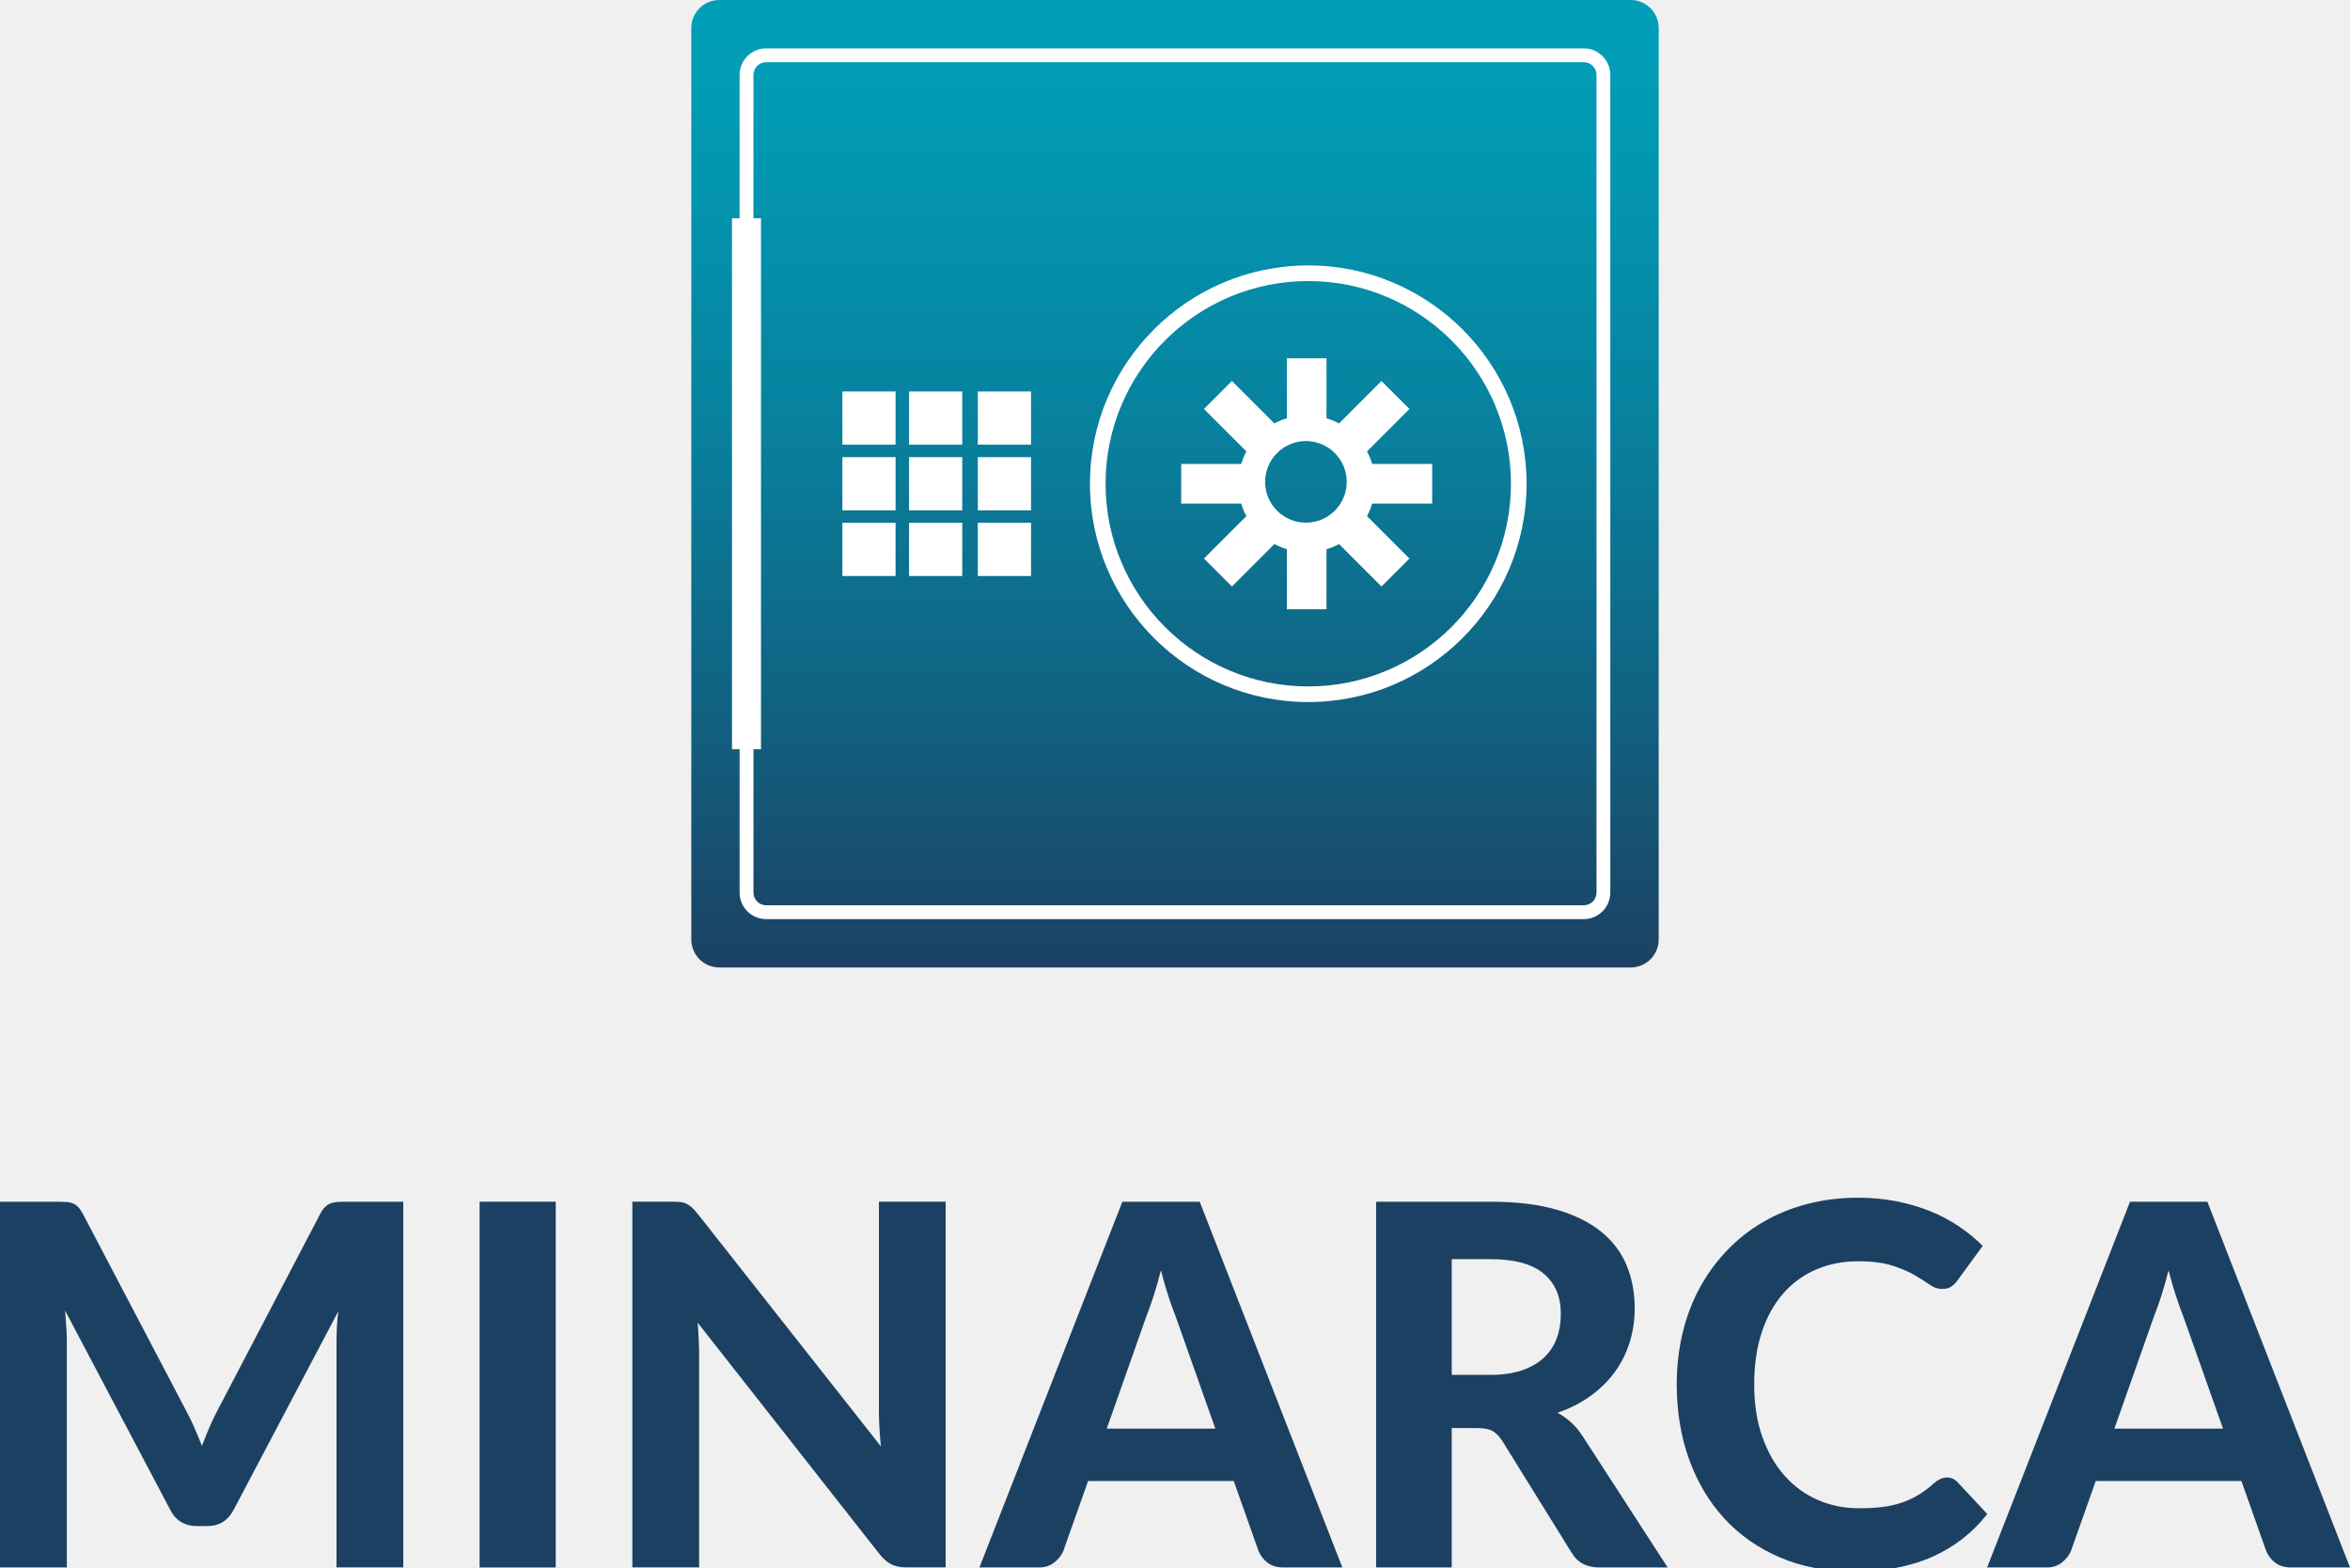
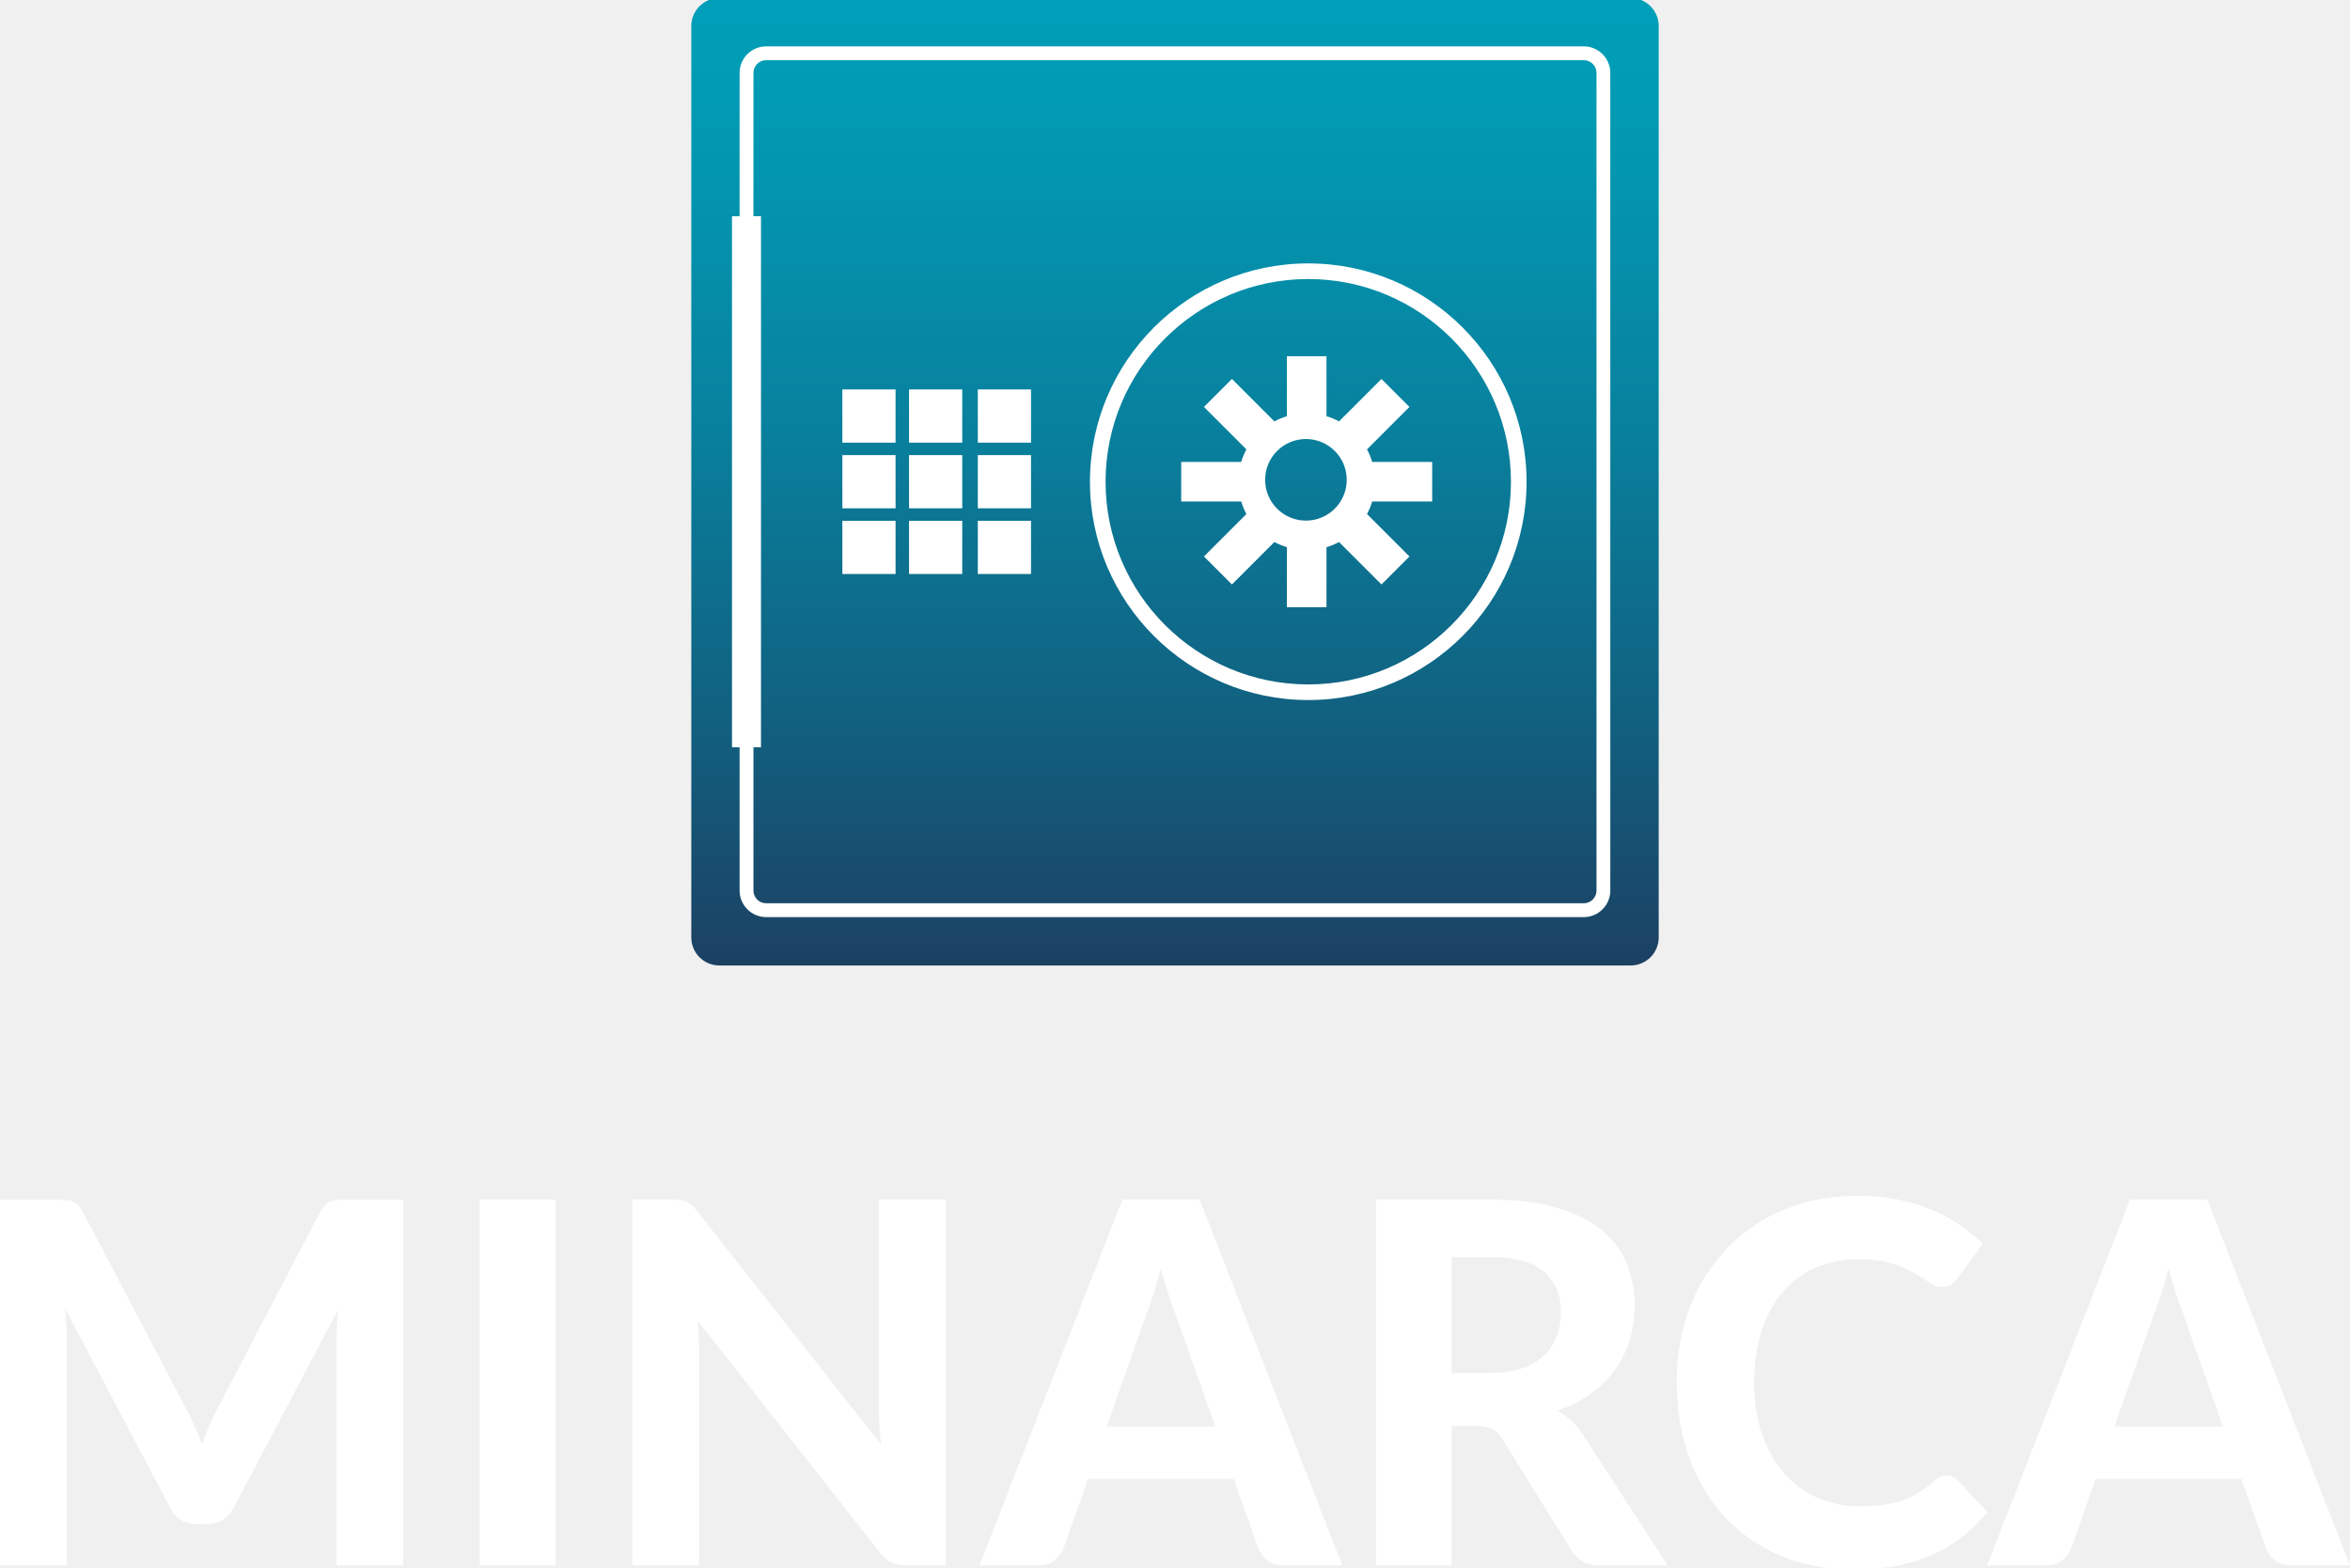
<svg xmlns="http://www.w3.org/2000/svg" id="a" viewBox="0 0 504 336.15">
  <defs>
-     <style>.c{fill:url(#b);}.d{fill:#fff;}.e{fill:#1c4062;}</style>
-     <linearGradient id="b" x1="252" y1="208.66" x2="252" y2="-.84" gradientTransform="matrix(1, 0, 0, 1, 0, 0)" gradientUnits="userSpaceOnUse">
+     <style>.c{fill:url(#b);}.d{fill:#fff;}</style>
+     <linearGradient id="b" x1="252" y1="208.22" x2="252" y2="-1.28" gradientTransform="matrix(1, 0, 0, 1, 0, 0)" gradientUnits="userSpaceOnUse">
      <stop offset="0" stop-color="#1c4062" />
      <stop offset=".24" stop-color="#125e7e" />
      <stop offset=".56" stop-color="#08819e" />
      <stop offset=".83" stop-color="#0297b1" />
      <stop offset="1" stop-color="#009fb9" />
    </linearGradient>
  </defs>
  <g>
-     <rect class="c" x="148.26" width="207.48" height="207.48" rx="6.01" ry="6.01" />
+     <rect class="c" x="148.26" y="-.43" width="207.48" height="207.48" rx="6.01" ry="6.01" />
    <g>
-       <rect class="d" x="180.66" y="83.95" width="11.41" height="11.41" />
-       <rect class="d" x="194.96" y="83.95" width="11.41" height="11.41" />
-       <rect class="d" x="209.71" y="83.95" width="11.41" height="11.41" />
-       <rect class="d" x="180.66" y="98.04" width="11.41" height="11.41" />
-       <rect class="d" x="194.96" y="98.04" width="11.41" height="11.41" />
-       <rect class="d" x="209.71" y="98.04" width="11.41" height="11.41" />
-       <rect class="d" x="180.66" y="112.12" width="11.41" height="11.41" />
-       <rect class="d" x="194.96" y="112.12" width="11.41" height="11.41" />
-       <rect class="d" x="209.71" y="112.12" width="11.41" height="11.41" />
+       <rect class="d" x="180.66" y="83.52" width="11.41" height="11.41" />
+       <rect class="d" x="194.96" y="83.52" width="11.41" height="11.41" />
+       <rect class="d" x="209.71" y="83.52" width="11.41" height="11.41" />
+       <rect class="d" x="180.66" y="97.6" width="11.41" height="11.41" />
+       <rect class="d" x="194.96" y="97.6" width="11.41" height="11.41" />
+       <rect class="d" x="209.71" y="97.6" width="11.41" height="11.41" />
+       <rect class="d" x="180.66" y="111.69" width="11.41" height="11.41" />
+       <rect class="d" x="194.96" y="111.69" width="11.41" height="11.41" />
+       <rect class="d" x="209.71" y="111.69" width="11.41" height="11.41" />
    </g>
-     <path class="d" d="M280.58,150.56c-25.82,0-46.82-21-46.82-46.82s21-46.82,46.82-46.82,46.82,21,46.82,46.82-21,46.82-46.82,46.82Zm0-90.29c-23.97,0-43.47,19.5-43.47,43.47s19.5,43.47,43.47,43.47,43.47-19.5,43.47-43.47-19.5-43.47-43.47-43.47Z" />
-     <path class="d" d="M294.29,107.99c-.28,.94-.66,1.84-1.11,2.69l9.1,9.1-6,6-9.1-9.1c-.85,.46-1.75,.83-2.69,1.11v12.87h-8.49v-12.87c-.94-.28-1.84-.66-2.69-1.11l-9.1,9.1-6-6,9.1-9.1c-.46-.85-.83-1.75-1.11-2.69h-12.87v-8.49h12.87c.28-.94,.66-1.84,1.11-2.69l-9.1-9.1,6-6,9.1,9.1c.85-.46,1.75-.83,2.69-1.11v-12.87h8.49v12.87c.94,.28,1.84,.66,2.69,1.11l9.1-9.1,6,6-9.1,9.1c.46,.85,.83,1.75,1.11,2.69h12.87v8.49h-12.87Zm-14.21-13.4c-4.83,0-8.75,3.92-8.75,8.75s3.92,8.75,8.75,8.75,8.75-3.92,8.75-8.75-3.92-8.75-8.75-8.75Z" />
-     <path class="d" d="M339.67,10.37H164.32c-3.14,0-5.7,2.55-5.7,5.7v30.74h-1.63v113.87h1.63v30.74c0,3.14,2.55,5.69,5.7,5.69h175.35c3.14,0,5.69-2.55,5.69-5.69V16.07c0-3.14-2.55-5.7-5.69-5.7Zm2.73,181.04c0,1.51-1.22,2.73-2.73,2.73H164.32c-1.51,0-2.73-1.22-2.73-2.73v-30.74h1.62V46.81h-1.62V16.07c0-1.51,1.22-2.73,2.73-2.73h175.35c1.51,0,2.73,1.22,2.73,2.73V191.41Z" />
+     <path class="d" d="M280.58,150.13c-25.82,0-46.82-21-46.82-46.82s21-46.82,46.82-46.82,46.82,21,46.82,46.82-21,46.82-46.82,46.82Zm0-90.29c-23.97,0-43.47,19.5-43.47,43.47s19.5,43.47,43.47,43.47,43.47-19.5,43.47-43.47-19.5-43.47-43.47-43.47Z" />
+     <path class="d" d="M294.29,107.55c-.28,.94-.66,1.84-1.11,2.69l9.1,9.1-6,6-9.1-9.1c-.85,.46-1.75,.83-2.69,1.11v12.87h-8.49v-12.87c-.94-.28-1.84-.66-2.69-1.11l-9.1,9.1-6-6,9.1-9.1c-.46-.85-.83-1.75-1.11-2.69h-12.87v-8.49h12.87c.28-.94,.66-1.84,1.11-2.69l-9.1-9.1,6-6,9.1,9.1c.85-.46,1.75-.83,2.69-1.11v-12.87h8.49v12.87c.94,.28,1.84,.66,2.69,1.11l9.1-9.1,6,6-9.1,9.1c.46,.85,.83,1.75,1.11,2.69h12.87v8.49h-12.87Zm-14.21-13.4c-4.83,0-8.75,3.92-8.75,8.75s3.92,8.75,8.75,8.75,8.75-3.92,8.75-8.75-3.92-8.75-8.75-8.75Z" />
+     <path class="d" d="M339.67,9.94H164.32c-3.14,0-5.7,2.55-5.7,5.7v30.74h-1.63v113.87h1.63v30.74c0,3.14,2.55,5.69,5.7,5.69h175.35c3.14,0,5.69-2.55,5.69-5.69V15.64c0-3.14-2.55-5.7-5.69-5.7Zm2.73,181.04c0,1.51-1.22,2.73-2.73,2.73H164.32c-1.51,0-2.73-1.22-2.73-2.73v-30.74h1.62V46.37h-1.62V15.64c0-1.51,1.22-2.73,2.73-2.73h175.35c1.51,0,2.73,1.22,2.73,2.73V190.98Z" />
  </g>
  <g>
-     <path class="e" d="M86.49,257.71v78.43h-14.32v-48.16c0-1.01,.03-2.09,.08-3.24,.05-1.15,.15-2.32,.3-3.51l-22.43,42.54c-1.22,2.34-3.12,3.51-5.68,3.51h-2.27c-1.26,0-2.38-.3-3.35-.89s-1.75-1.47-2.32-2.62l-22.54-42.7c.11,1.26,.2,2.48,.27,3.65,.07,1.17,.11,2.26,.11,3.27v48.16H0v-78.43H12.33c.68,0,1.3,.02,1.84,.05s1.02,.14,1.43,.3c.41,.16,.79,.41,1.14,.76,.34,.34,.67,.82,1,1.43l21.95,41.84c.68,1.26,1.33,2.56,1.92,3.89,.59,1.33,1.16,2.7,1.7,4.11,.54-1.44,1.11-2.85,1.7-4.22,.59-1.37,1.23-2.68,1.92-3.95l21.78-41.67c.32-.61,.67-1.09,1.03-1.43,.36-.34,.75-.6,1.16-.76,.41-.16,.88-.26,1.41-.3s1.14-.05,1.86-.05h12.32Z" />
-     <path class="e" d="M119.19,336.15h-16.33v-78.43h16.33v78.43Z" />
-     <path class="e" d="M202.81,257.71v78.43h-8.38c-1.26,0-2.32-.21-3.19-.62-.86-.41-1.71-1.13-2.54-2.14l-39.08-49.73c.11,1.26,.19,2.5,.24,3.73,.05,1.23,.08,2.36,.08,3.41v45.35h-14.32v-78.43h8.54c.68,0,1.27,.03,1.76,.08s.93,.18,1.33,.38c.4,.2,.77,.46,1.14,.78,.36,.32,.76,.76,1.19,1.3l39.35,49.94c-.14-1.37-.25-2.69-.32-3.97-.07-1.28-.11-2.49-.11-3.65v-44.86h14.32Z" />
-     <path class="e" d="M287.89,336.15h-12.59c-1.4,0-2.55-.33-3.43-1-.88-.67-1.54-1.52-1.97-2.57l-5.3-14.97h-31.24l-5.3,14.97c-.36,.9-.99,1.72-1.89,2.46-.9,.74-2.04,1.11-3.41,1.11h-12.7l30.65-78.43h16.59l30.59,78.43Zm-27.24-29.78l-8.49-24c-.5-1.26-1.04-2.74-1.59-4.43-.56-1.69-1.09-3.53-1.59-5.51-.51,2.02-1.04,3.88-1.6,5.6s-1.09,3.2-1.59,4.46l-8.43,23.89h23.3Z" />
-     <path class="e" d="M357.68,336.15h-14.65c-2.74,0-4.72-1.04-5.95-3.13l-14.92-24.06c-.61-.94-1.29-1.62-2.03-2.05-.74-.43-1.83-.65-3.27-.65h-5.51v29.89h-16.22v-78.43h24.65c5.48,0,10.16,.57,14.05,1.7s7.08,2.71,9.57,4.73c2.49,2.02,4.31,4.43,5.46,7.22,1.15,2.79,1.73,5.86,1.73,9.22,0,2.6-.37,5.05-1.11,7.38-.74,2.33-1.81,4.44-3.22,6.35-1.4,1.91-3.14,3.6-5.19,5.08-2.05,1.48-4.4,2.67-7.03,3.57,1.05,.58,2.02,1.27,2.92,2.08,.9,.81,1.71,1.78,2.43,2.89l18.27,28.22Zm-38-41.3c2.63,0,4.9-.33,6.81-1,1.91-.67,3.48-1.59,4.7-2.76,1.22-1.17,2.13-2.55,2.7-4.13,.58-1.59,.86-3.32,.86-5.19,0-3.71-1.23-6.59-3.7-8.65-2.47-2.05-6.23-3.08-11.27-3.08h-8.43v24.81h8.32Z" />
-     <path class="e" d="M417.51,316.85c.9,0,1.66,.32,2.27,.97l6.43,6.87c-3.17,4.04-7.11,7.1-11.81,9.19-4.7,2.09-10.3,3.14-16.78,3.14-5.87,0-11.15-1-15.84-3-4.68-2-8.67-4.78-11.95-8.35s-5.8-7.8-7.57-12.7c-1.77-4.9-2.65-10.25-2.65-16.05,0-3.89,.42-7.59,1.27-11.11,.85-3.51,2.08-6.75,3.7-9.7,1.62-2.96,3.58-5.62,5.86-8,2.29-2.38,4.87-4.41,7.76-6.08,2.88-1.67,6.03-2.95,9.43-3.84,3.41-.88,7.04-1.33,10.89-1.33,2.88,0,5.61,.25,8.19,.76,2.58,.51,4.98,1.21,7.22,2.11,2.23,.9,4.3,1.99,6.19,3.27s3.59,2.67,5.11,4.19l-5.46,7.46c-.32,.47-.74,.88-1.24,1.24s-1.19,.54-2.05,.54-1.74-.31-2.62-.92c-.88-.61-1.96-1.3-3.24-2.05s-2.88-1.44-4.81-2.05c-1.93-.61-4.37-.92-7.32-.92-3.28,0-6.29,.6-9.03,1.78-2.74,1.19-5.09,2.91-7.05,5.16-1.96,2.25-3.49,5.02-4.57,8.3-1.08,3.28-1.62,7.01-1.62,11.19s.58,7.97,1.76,11.27c1.17,3.3,2.77,6.08,4.81,8.35s4.41,3.99,7.14,5.16c2.72,1.17,5.63,1.76,8.73,1.76,1.84,0,3.5-.09,5-.27,1.49-.18,2.88-.49,4.16-.92s2.49-.99,3.62-1.68c1.14-.68,2.28-1.55,3.43-2.59,.4-.32,.81-.59,1.24-.81,.43-.22,.9-.32,1.4-.32Z" />
-     <path class="e" d="M504,336.15h-12.59c-1.4,0-2.55-.33-3.43-1-.88-.67-1.54-1.52-1.97-2.57l-5.3-14.97h-31.24l-5.3,14.97c-.36,.9-.99,1.72-1.89,2.46-.9,.74-2.04,1.11-3.41,1.11h-12.7l30.65-78.43h16.59l30.59,78.43Zm-27.24-29.78l-8.49-24c-.5-1.26-1.04-2.74-1.59-4.43-.56-1.69-1.09-3.53-1.59-5.51-.51,2.02-1.04,3.88-1.6,5.6s-1.09,3.2-1.59,4.46l-8.43,23.89h23.3Z" />
+     <path class="d" d="M86.49,257.28v78.43h-14.32v-48.16c0-1.01,.03-2.09,.08-3.24,.05-1.15,.15-2.32,.3-3.51l-22.43,42.54c-1.22,2.34-3.12,3.51-5.68,3.51h-2.27c-1.26,0-2.38-.3-3.35-.89s-1.75-1.47-2.32-2.62l-22.54-42.7c.11,1.26,.2,2.48,.27,3.65,.07,1.17,.11,2.26,.11,3.27v48.16H0v-78.43H12.33c.68,0,1.3,.02,1.84,.05s1.02,.14,1.43,.3c.41,.16,.79,.41,1.14,.76,.34,.34,.67,.82,1,1.43l21.95,41.84c.68,1.26,1.33,2.56,1.92,3.89,.59,1.33,1.16,2.7,1.7,4.11,.54-1.44,1.11-2.85,1.7-4.22,.59-1.37,1.23-2.68,1.92-3.95l21.78-41.67c.32-.61,.67-1.09,1.03-1.43,.36-.34,.75-.6,1.16-.76,.41-.16,.88-.26,1.41-.3s1.14-.05,1.86-.05h12.32Z" />
+     <path class="d" d="M119.19,335.71h-16.33v-78.43h16.33v78.43Z" />
+     <path class="d" d="M202.81,257.28v78.43h-8.38c-1.26,0-2.32-.21-3.19-.62-.86-.41-1.71-1.13-2.54-2.14l-39.08-49.73c.11,1.26,.19,2.5,.24,3.73,.05,1.23,.08,2.36,.08,3.41v45.35h-14.32v-78.43h8.54c.68,0,1.27,.03,1.76,.08s.93,.18,1.33,.38c.4,.2,.77,.46,1.14,.78,.36,.32,.76,.76,1.19,1.3l39.35,49.94c-.14-1.37-.25-2.69-.32-3.97-.07-1.28-.11-2.49-.11-3.65v-44.86h14.32Z" />
+     <path class="d" d="M287.89,335.71h-12.59c-1.4,0-2.55-.33-3.43-1-.88-.67-1.54-1.52-1.97-2.57l-5.3-14.97h-31.24l-5.3,14.97c-.36,.9-.99,1.72-1.89,2.46-.9,.74-2.04,1.11-3.41,1.11h-12.7l30.65-78.43h16.59l30.59,78.43Zm-27.24-29.78l-8.49-24c-.5-1.26-1.04-2.74-1.59-4.43-.56-1.69-1.09-3.53-1.59-5.51-.51,2.02-1.04,3.88-1.6,5.6s-1.09,3.2-1.59,4.46l-8.43,23.89h23.3Z" />
+     <path class="d" d="M357.68,335.71h-14.65c-2.74,0-4.72-1.04-5.95-3.13l-14.92-24.06c-.61-.94-1.29-1.62-2.03-2.05-.74-.43-1.83-.65-3.27-.65h-5.51v29.89h-16.22v-78.43h24.65c5.48,0,10.16,.57,14.05,1.7,3.89,1.14,7.08,2.71,9.57,4.73,2.49,2.02,4.31,4.43,5.46,7.22,1.15,2.79,1.73,5.86,1.73,9.22,0,2.6-.37,5.05-1.11,7.38-.74,2.33-1.81,4.44-3.22,6.35-1.4,1.91-3.14,3.6-5.19,5.08-2.05,1.48-4.4,2.67-7.03,3.57,1.05,.58,2.02,1.27,2.92,2.08,.9,.81,1.71,1.78,2.43,2.89l18.27,28.22Zm-38-41.3c2.63,0,4.9-.33,6.81-1,1.91-.67,3.48-1.59,4.7-2.76,1.22-1.17,2.13-2.55,2.7-4.13,.58-1.59,.86-3.32,.86-5.19,0-3.71-1.23-6.59-3.7-8.65-2.47-2.05-6.23-3.08-11.27-3.08h-8.43v24.81h8.32Z" />
+     <path class="d" d="M417.51,316.42c.9,0,1.66,.32,2.27,.97l6.43,6.87c-3.17,4.04-7.11,7.1-11.81,9.19-4.7,2.09-10.3,3.14-16.78,3.14-5.87,0-11.15-1-15.84-3-4.68-2-8.67-4.78-11.95-8.35-3.28-3.57-5.8-7.8-7.57-12.7-1.77-4.9-2.65-10.25-2.65-16.05,0-3.89,.42-7.59,1.27-11.11,.85-3.51,2.08-6.75,3.7-9.7s3.58-5.62,5.86-8c2.29-2.38,4.87-4.41,7.76-6.08,2.88-1.67,6.03-2.95,9.43-3.84,3.41-.88,7.04-1.33,10.89-1.33,2.88,0,5.61,.25,8.19,.76,2.58,.51,4.98,1.21,7.22,2.11,2.23,.9,4.3,1.99,6.19,3.27s3.59,2.67,5.11,4.19l-5.46,7.46c-.32,.47-.74,.88-1.24,1.24s-1.19,.54-2.05,.54-1.74-.31-2.62-.92c-.88-.61-1.96-1.3-3.24-2.05s-2.88-1.44-4.81-2.05c-1.93-.61-4.37-.92-7.32-.92-3.28,0-6.29,.6-9.03,1.78-2.74,1.19-5.09,2.91-7.05,5.16-1.96,2.25-3.49,5.02-4.57,8.3-1.08,3.28-1.62,7.01-1.62,11.19s.58,7.97,1.76,11.27c1.17,3.3,2.77,6.08,4.81,8.35s4.41,3.99,7.14,5.16c2.72,1.17,5.63,1.76,8.73,1.76,1.84,0,3.5-.09,5-.27,1.49-.18,2.88-.49,4.16-.92,1.28-.43,2.49-.99,3.62-1.68,1.14-.68,2.28-1.55,3.43-2.59,.4-.32,.81-.59,1.24-.81,.43-.22,.9-.32,1.4-.32Z" />
+     <path class="d" d="M504,335.71h-12.59c-1.4,0-2.55-.33-3.43-1-.88-.67-1.54-1.52-1.97-2.57l-5.3-14.97h-31.24l-5.3,14.97c-.36,.9-.99,1.72-1.89,2.46-.9,.74-2.04,1.11-3.41,1.11h-12.7l30.65-78.43h16.59l30.59,78.43Zm-27.24-29.78l-8.49-24c-.5-1.26-1.04-2.74-1.59-4.43-.56-1.69-1.09-3.53-1.59-5.51-.51,2.02-1.04,3.88-1.6,5.6s-1.09,3.2-1.59,4.46l-8.43,23.89h23.3Z" />
  </g>
</svg>
